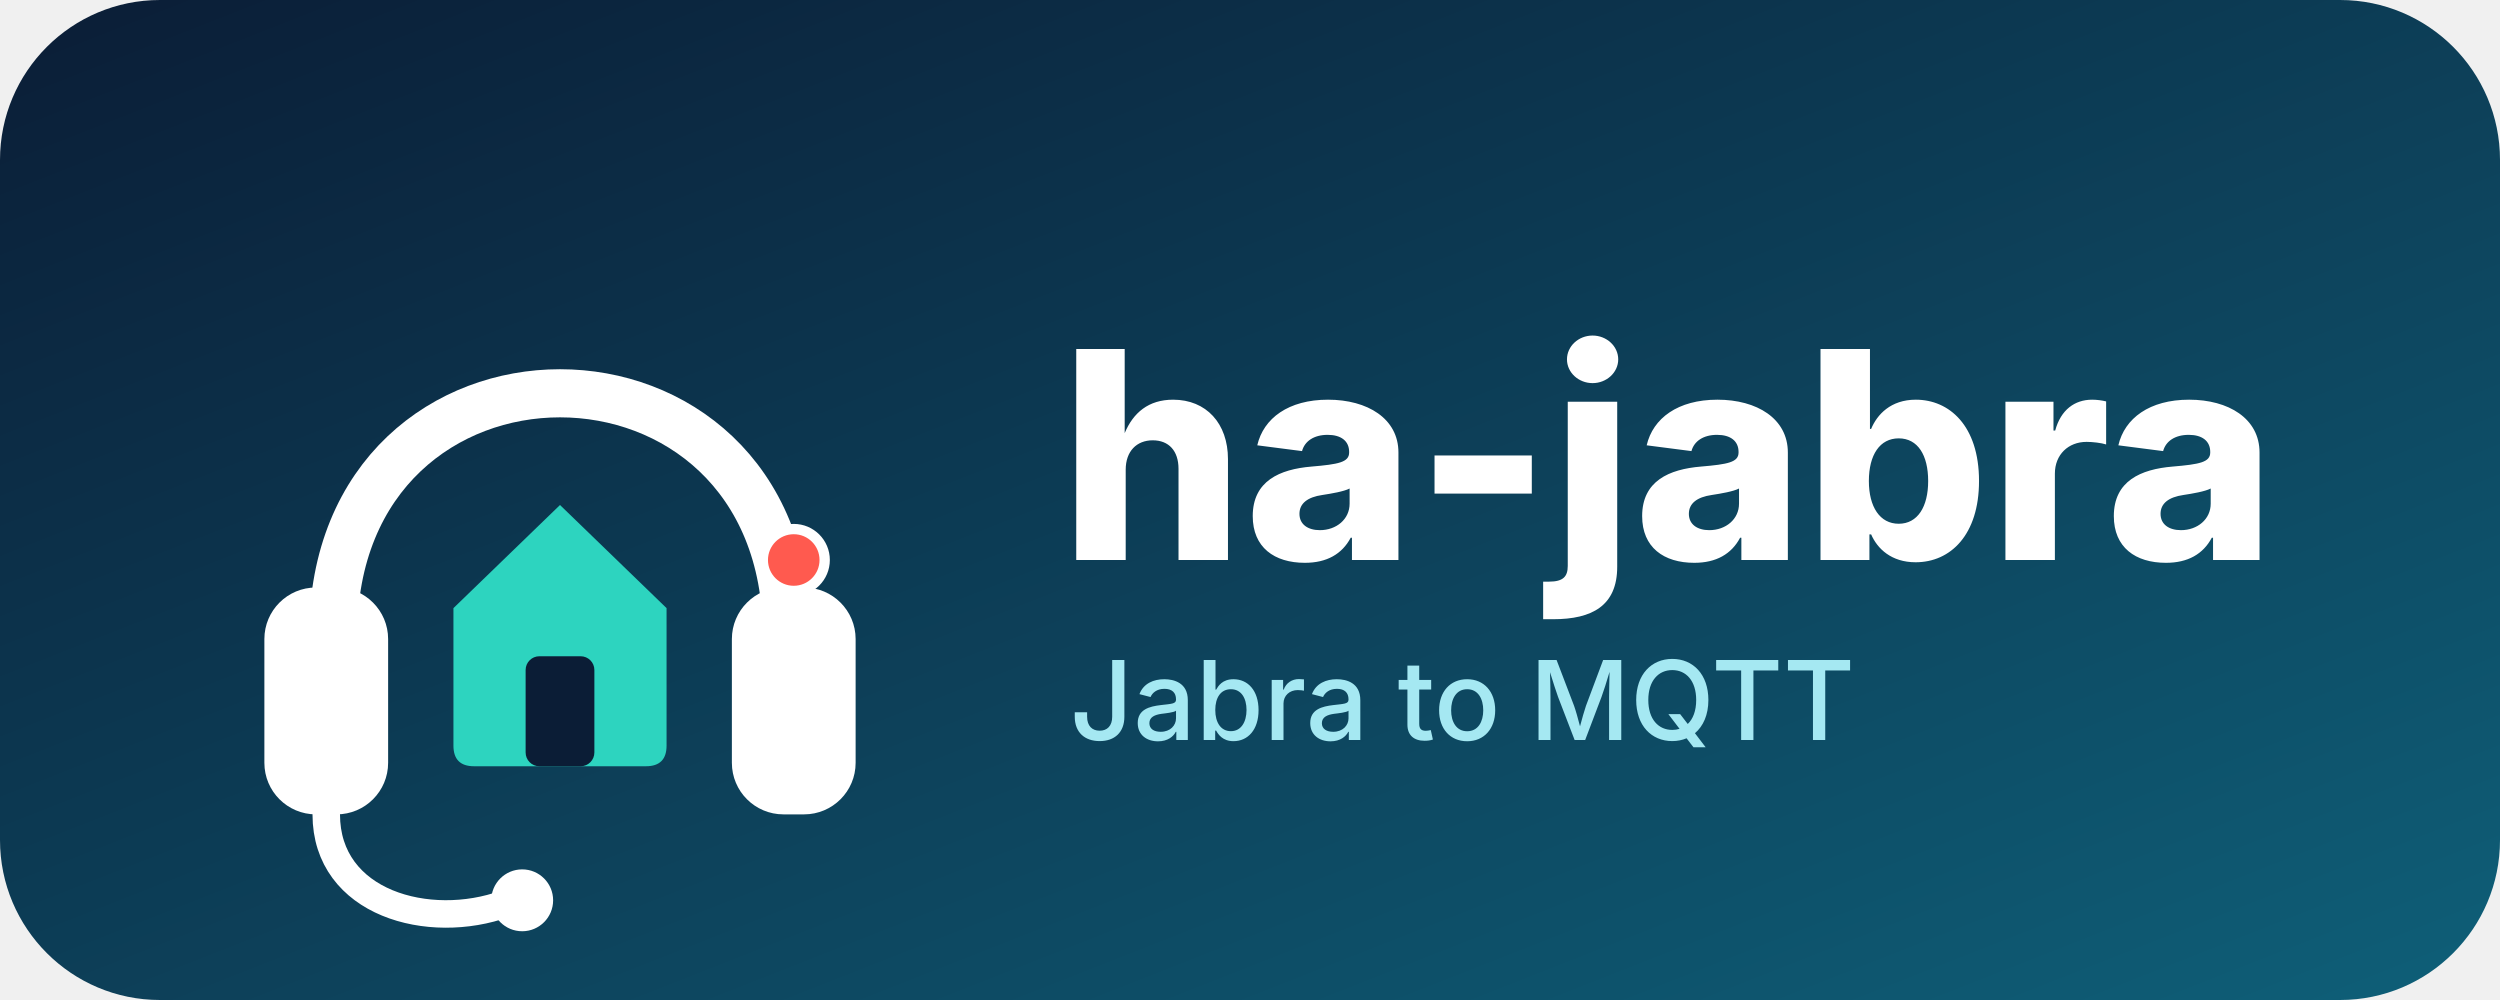
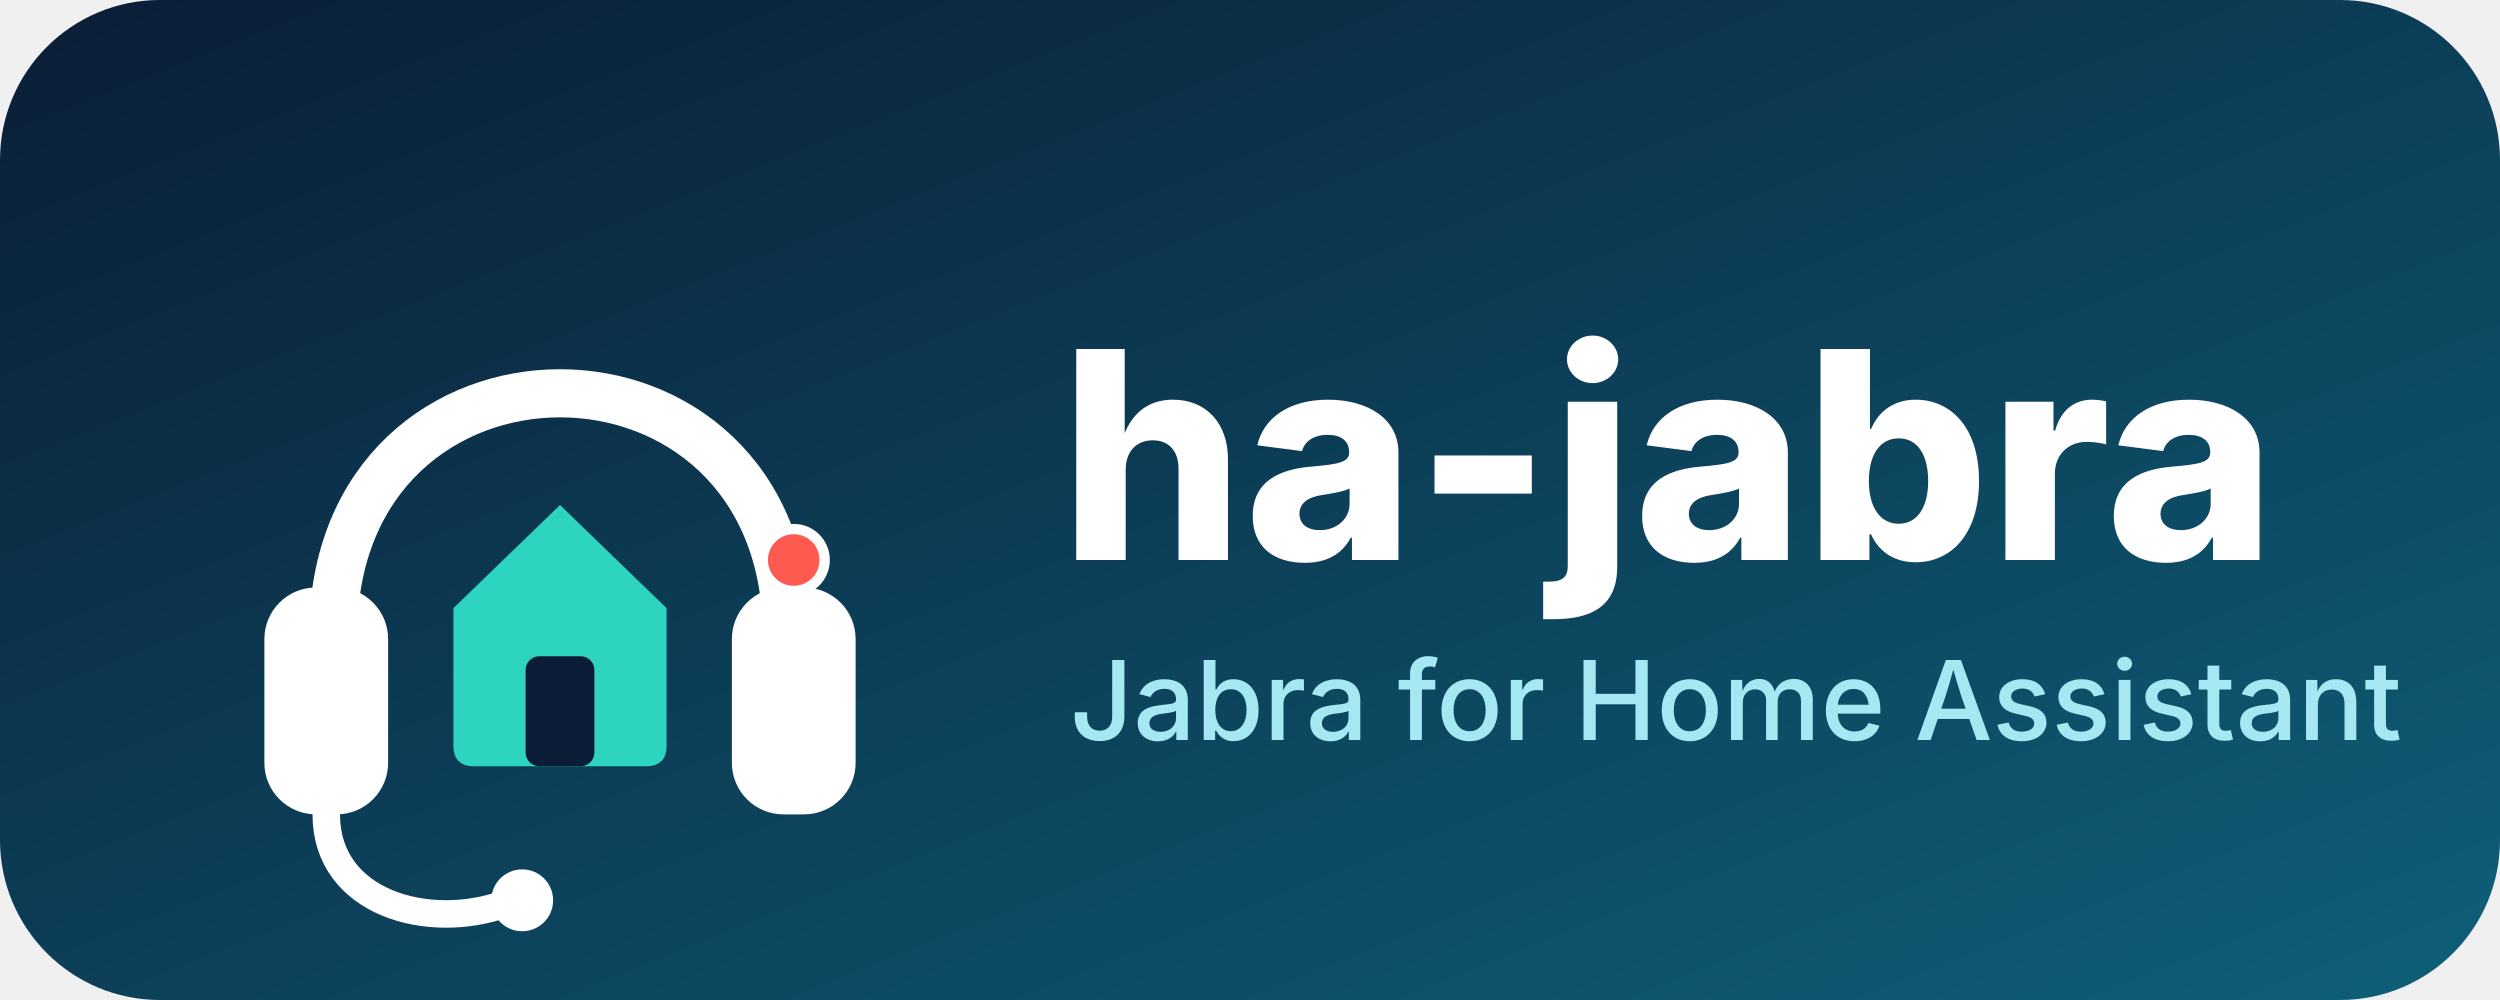
<svg xmlns="http://www.w3.org/2000/svg" viewBox="0 0 500 200" width="500" height="200">
  <defs>
    <linearGradient id="bg" x1="0" y1="0" x2="1" y2="1">
      <stop offset="0" stop-color="#0b1d36" />
      <stop offset="1" stop-color="#0e5f78" />
    </linearGradient>
  </defs>
  <rect width="500" height="200" rx="32" fill="url(#bg)" />
  <g transform="translate(24 24) scale(0.6875)">
    <path d="M62 150 C62 56 194 56 194 150" fill="none" stroke="#ffffff" stroke-width="14" stroke-linecap="round" />
    <rect x="42" y="136" width="36" height="66" rx="15" fill="#ffffff" />
    <rect x="178" y="136" width="36" height="66" rx="15" fill="#ffffff" />
    <path d="M97 142 L128 112 L159 142 V182 Q159 188 153 188 H103 Q97 188 97 182 Z" fill="#2dd4bf" />
    <rect x="118" y="156" width="20" height="32" rx="4" fill="#0b1d36" />
    <circle cx="196" cy="128" r="9" fill="#ff5a4f" stroke="#ffffff" stroke-width="3" />
    <path d="M60 202 C60 228 90 236 112 228" fill="none" stroke="#ffffff" stroke-width="8" stroke-linecap="round" />
    <circle cx="117" cy="227" r="9" fill="#ffffff" />
  </g>
  <text x="212" y="112" font-family="Inter, 'DejaVu Sans', sans-serif" font-weight="800" font-size="58" fill="#ffffff">ha-jabra</text>
-   <text x="214" y="148" font-family="Inter, 'DejaVu Sans', sans-serif" font-weight="500" font-size="22" fill="#a5e8f2">Jabra to MQTT</text>
+   <text x="214" y="148" font-family="Inter, 'DejaVu Sans', sans-serif" font-weight="500" font-size="22" fill="#a5e8f2">Jabra for Home Assistant</text>
</svg>
